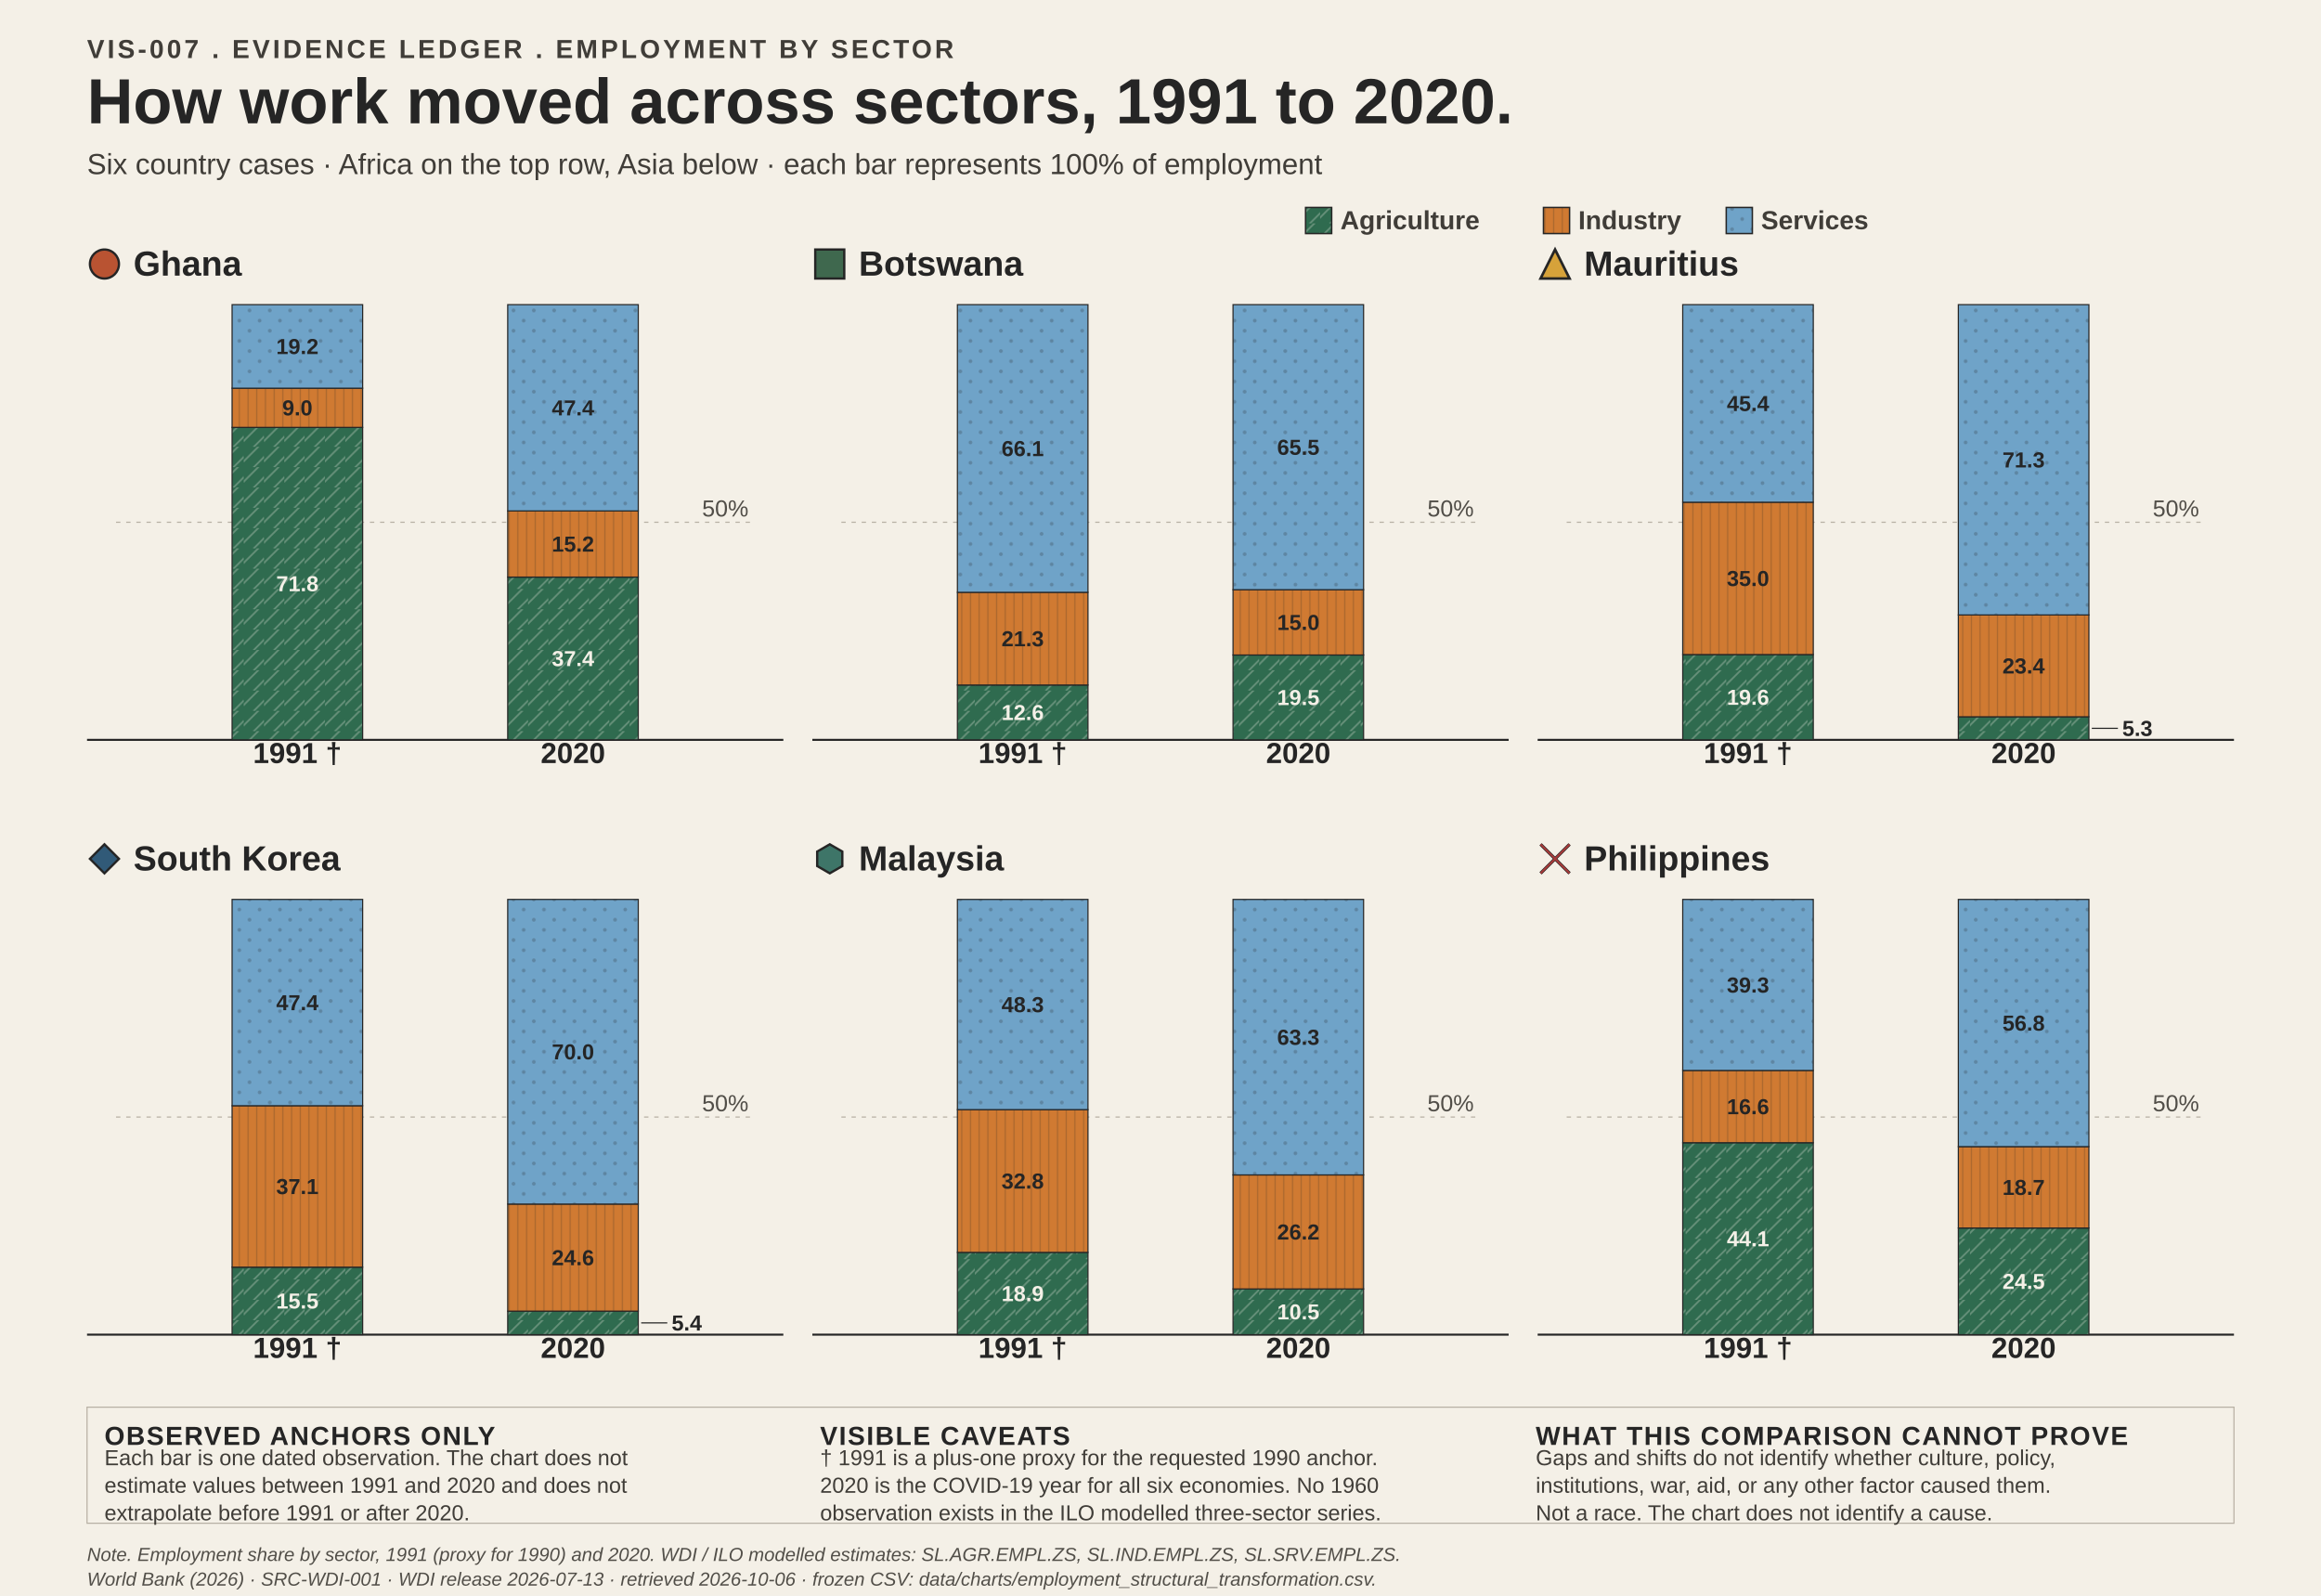
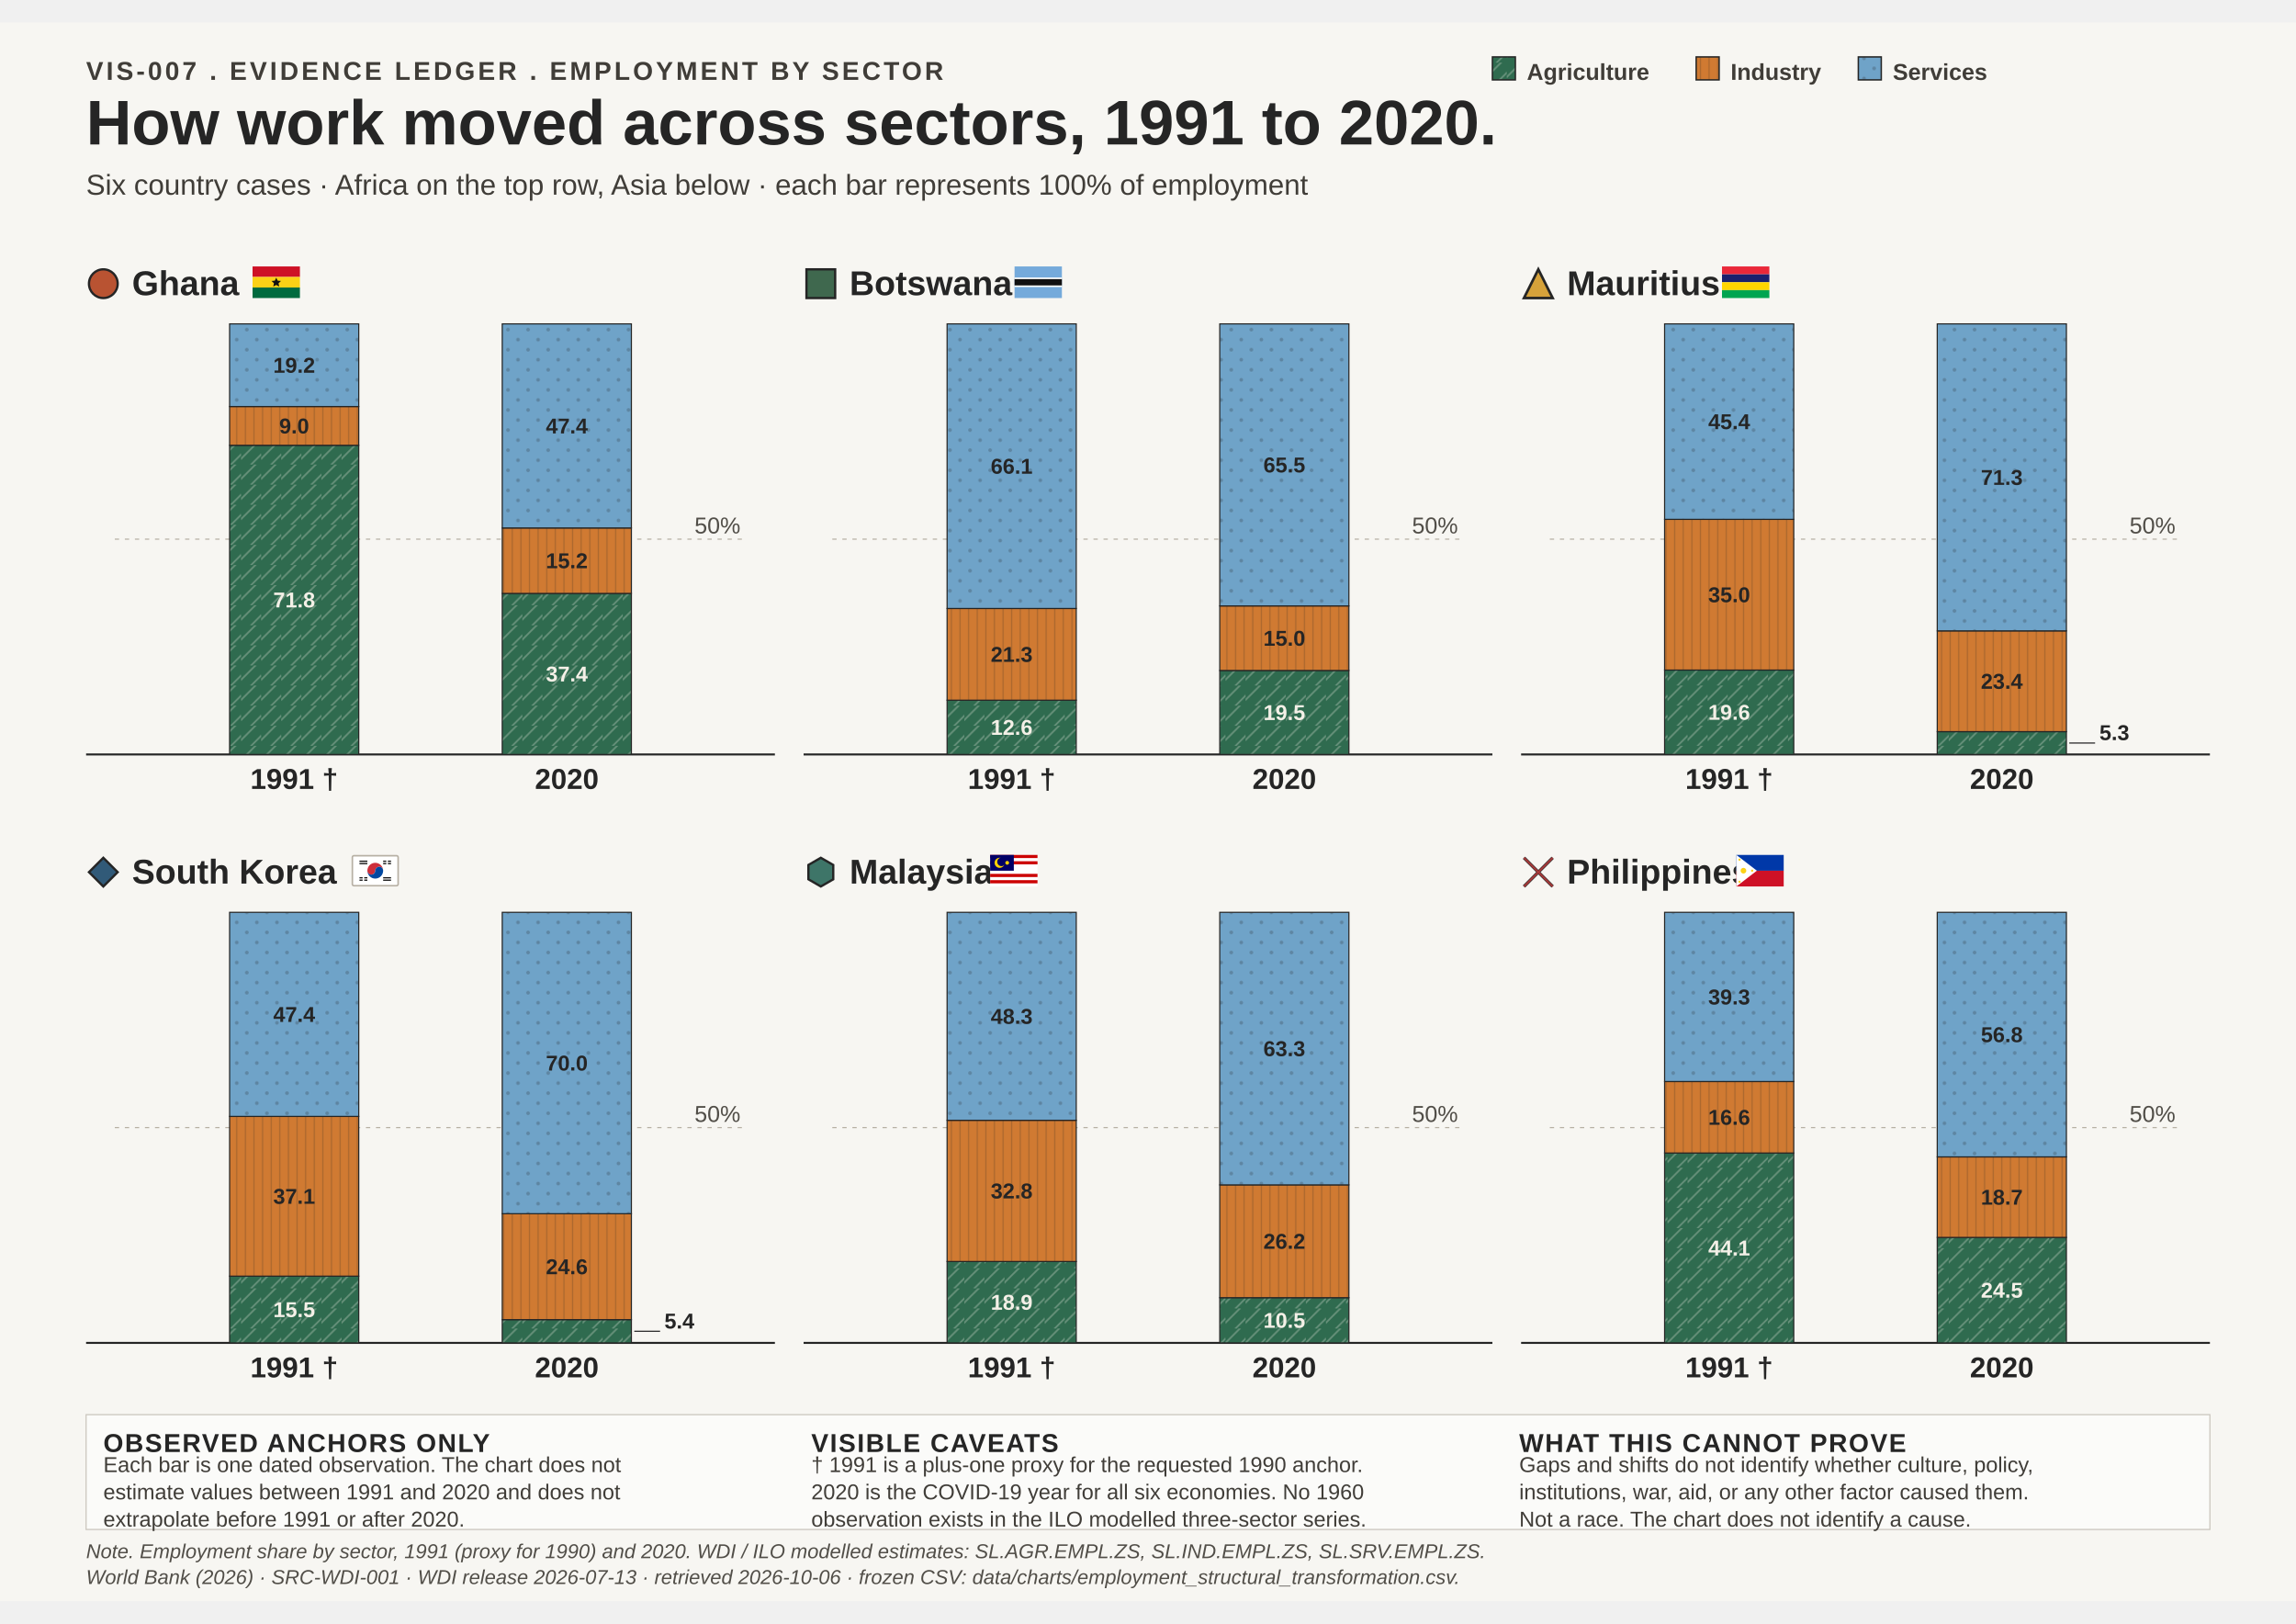
- <svg xmlns="http://www.w3.org/2000/svg" viewBox="0 0 1600 1100" width="1600" height="1100" role="img" aria-labelledby="chart-title chart-desc" font-family="Montserrat, &quot;Helvetica Neue&quot;, Arial, sans-serif">
+ <svg xmlns="http://www.w3.org/2000/svg" viewBox="0 0 1600 1100" width="297mm" height="210mm" role="img" aria-labelledby="chart-title chart-desc" font-family="Montserrat, &quot;Helvetica Neue&quot;, Arial, sans-serif">
  <defs>
    <pattern id="agriculture-pattern" width="14" height="14" patternUnits="userSpaceOnUse">
      <rect width="14" height="14" fill="#2F6B4F" />
      <path d="M-2,12 L12,-2 M5,16 L16,5" stroke="#F4F0E7" stroke-width="1.2" opacity="0.28" />
    </pattern>
    <pattern id="industry-pattern" width="12" height="12" patternUnits="userSpaceOnUse">
      <rect width="12" height="12" fill="#D07A32" />
      <path d="M3,0 V12 M9,0 V12" stroke="#252525" stroke-width="0.9" opacity="0.20" />
    </pattern>
    <pattern id="services-pattern" width="14" height="14" patternUnits="userSpaceOnUse">
      <rect width="14" height="14" fill="#6FA3C8" />
      <circle cx="4" cy="4" r="1.3" fill="#252525" opacity="0.23" />
      <circle cx="11" cy="11" r="1.3" fill="#252525" opacity="0.23" />
    </pattern>
    <style>rect[fill="#4A3D28"] { fill: url(#agriculture-pattern); } rect[fill="#9B8F6E"] { fill: url(#industry-pattern); } rect[fill="#DBD2BA"] { fill: url(#services-pattern); }</style>
+     <symbol id="flag-ghana" viewBox="0 0 30 20">
+       <rect width="30" height="6.67" fill="#CE1126" />
+       <rect y="6.67" width="30" height="6.66" fill="#FCD116" />
+       <rect y="13.33" width="30" height="6.67" fill="#006B3F" />
+       <path d="M15 7.1l.9 1.9 2.1.2-1.55 1.45.45 2.1-1.9-1.05-1.9 1.05.45-2.1L12 9.2l2.1-.2z" fill="#111" />
+     </symbol>
+     <symbol id="flag-botswana" viewBox="0 0 30 20">
+       <rect width="30" height="20" fill="#75AADB" />
+       <rect y="7" width="30" height="6" fill="#FFF" />
+       <rect y="8" width="30" height="4" fill="#111" />
+     </symbol>
+     <symbol id="flag-mauritius" viewBox="0 0 30 20">
+       <rect width="30" height="5" fill="#EA2839" />
+       <rect y="5" width="30" height="5" fill="#1A206D" />
+       <rect y="10" width="30" height="5" fill="#FFD500" />
+       <rect y="15" width="30" height="5" fill="#00A551" />
+     </symbol>
+     <symbol id="flag-korea" viewBox="0 0 30 20">
+       <rect x=".5" y=".5" width="29" height="19" rx="1" fill="#FFF" stroke="#B7B0A4" />
+       <path d="M10 10a5 5 0 0 1 10 0 2.5 2.5 0 0 0-5 0 2.5 2.5 0 0 1-5 0" fill="#CD2E3A" />
+       <path d="M20 10a5 5 0 0 1-10 0 2.5 2.5 0 0 0 5 0 2.5 2.5 0 0 1 5 0" fill="#0047A0" />
+       <path d="M5 4h5M5 5.5h5M20 14.5h5M20 16h5M20 4h2M23 4h2M20 5.5h2M23 5.5h2M5 14.5h2M8 14.5h2M5 16h2M8 16h2" stroke="#111" stroke-width=".8" />
+     </symbol>
+     <symbol id="flag-malaysia" viewBox="0 0 30 20">
+       <rect width="30" height="20" fill="#FFF" />
+       <path d="M0 0h30v2H0zm0 4h30v2H0zm0 8h30v2H0zm0 4h30v2H0" fill="#CC0001" />
+       <rect width="15" height="10" fill="#010066" />
+       <circle cx="6" cy="5" r="3.2" fill="#FFD100" />
+       <circle cx="7.2" cy="4.4" r="2.7" fill="#010066" />
+       <circle cx="10.8" cy="5" r="1.2" fill="#FFD100" />
+     </symbol>
+     <symbol id="flag-philippines" viewBox="0 0 30 20">
+       <rect width="30" height="10" fill="#0038A8" />
+       <rect y="10" width="30" height="10" fill="#CE1126" />
+       <path d="M0 0l13 10L0 20z" fill="#FFF" />
+       <circle cx="4.5" cy="10" r="1.8" fill="#FCD116" />
+       <circle cx="2" cy="3" r=".7" fill="#FCD116" />
+       <circle cx="2" cy="17" r=".7" fill="#FCD116" />
+       <circle cx="10" cy="10" r=".7" fill="#FCD116" />
+     </symbol>
  </defs>
-   <rect x="0" y="0" width="1600" height="1100" fill="#F4F0E7" />
+   <rect x="0" y="0" width="1600" height="1100" fill="#F7F6F2" />
  <text x="60" y="40" fill="#403D38" font-size="18" letter-spacing="2" font-weight="600">VIS-007 . EVIDENCE LEDGER . EMPLOYMENT BY SECTOR</text>
  <text x="60" y="85" fill="#252525" font-size="44" font-weight="700">How work moved across sectors, 1991 to 2020.</text>
  <text x="60" y="120" fill="#403D38" font-size="20" font-weight="500">Six country cases · Africa on the top row, Asia below · each bar represents 100% of employment</text>
-   <rect x="900" y="143" width="18" height="18" fill="#4A3D28" stroke="#252525" stroke-width="1" />
-   <text x="924" y="158" fill="#403D38" font-size="18" font-weight="600">Agriculture</text>
-   <rect x="1064" y="143" width="18" height="18" fill="#9B8F6E" stroke="#252525" stroke-width="1" />
-   <text x="1088" y="158" fill="#403D38" font-size="18" font-weight="600">Industry</text>
-   <rect x="1190" y="143" width="18" height="18" fill="#DBD2BA" stroke="#252525" stroke-width="1" />
-   <text x="1214" y="158" fill="#403D38" font-size="18" font-weight="600">Services</text>
+   <rect x="1040" y="24" width="16" height="16" fill="#4A3D28" stroke="#252525" stroke-width="1" />
+   <text x="1064" y="40" fill="#403D38" font-size="16" font-weight="600">Agriculture</text>
+   <rect x="1182" y="24" width="16" height="16" fill="#9B8F6E" stroke="#252525" stroke-width="1" />
+   <text x="1206" y="40" fill="#403D38" font-size="16" font-weight="600">Industry</text>
+   <rect x="1295" y="24" width="16" height="16" fill="#DBD2BA" stroke="#252525" stroke-width="1" />
+   <text x="1319" y="40" fill="#403D38" font-size="16" font-weight="600">Services</text>
  <g aria-label="Ghana: 1991, agriculture 71.8 percent, industry 9.0 percent, services 19.2 percent. 2020, agriculture 37.4 percent, industry 15.2 percent, services 47.4 percent.">
    <circle cx="72.0" cy="182" r="10.0" fill="#B95332" stroke="#252525" stroke-width="1.6" />
    <text x="92.0" y="190.0" fill="#252525" font-size="24" font-weight="700">Ghana</text>
+     <use href="#flag-ghana" x="176" y="170" width="33" height="22" aria-hidden="true" />
    <line x1="60" y1="510" x2="540" y2="510" stroke="#252525" stroke-width="1.4" />
    <line x1="80" y1="360.0" x2="520" y2="360.0" stroke="#B7B0A4" stroke-width="0.8" stroke-dasharray="3 4" />
    <text x="516" y="356.0" fill="#514E48" font-size="16" text-anchor="end">50%</text>
    <rect x="160.00" y="294.600" width="90" height="215.400" fill="#4A3D28" stroke="#252525" stroke-width="0.8" />
    <text x="205.00" y="407.55" fill="#F4F0E7" font-size="15" font-weight="700" text-anchor="middle" font-variant-numeric="tabular-nums">71.8</text>
    <rect x="160.00" y="267.600" width="90" height="27.000" fill="#9B8F6E" stroke="#252525" stroke-width="0.8" />
    <text x="205.00" y="286.35" fill="#252525" font-size="15" font-weight="700" text-anchor="middle" font-variant-numeric="tabular-nums">9.0</text>
    <rect x="160.00" y="210.000" width="90" height="57.600" fill="#DBD2BA" stroke="#252525" stroke-width="0.8" />
    <text x="205.00" y="244.05" fill="#252525" font-size="15" font-weight="700" text-anchor="middle" font-variant-numeric="tabular-nums">19.2</text>
-     <text x="205.00" y="526.00" fill="#252525" font-size="20" font-weight="700" text-anchor="middle" font-variant-numeric="tabular-nums">1991 †</text>
+     <text x="205.00" y="534.00" fill="#252525" font-size="20" font-weight="700" text-anchor="middle" font-variant-numeric="tabular-nums">1991 †</text>
    <rect x="350.00" y="397.800" width="90" height="112.200" fill="#4A3D28" stroke="#252525" stroke-width="0.8" />
    <text x="395.00" y="459.15" fill="#F4F0E7" font-size="15" font-weight="700" text-anchor="middle" font-variant-numeric="tabular-nums">37.4</text>
    <rect x="350.00" y="352.200" width="90" height="45.600" fill="#9B8F6E" stroke="#252525" stroke-width="0.8" />
    <text x="395.00" y="380.25" fill="#252525" font-size="15" font-weight="700" text-anchor="middle" font-variant-numeric="tabular-nums">15.2</text>
    <rect x="350.00" y="210.000" width="90" height="142.200" fill="#DBD2BA" stroke="#252525" stroke-width="0.8" />
    <text x="395.00" y="286.35" fill="#252525" font-size="15" font-weight="700" text-anchor="middle" font-variant-numeric="tabular-nums">47.4</text>
-     <text x="395.00" y="526.00" fill="#252525" font-size="20" font-weight="700" text-anchor="middle" font-variant-numeric="tabular-nums">2020</text>
+     <text x="395.00" y="534.00" fill="#252525" font-size="20" font-weight="700" text-anchor="middle" font-variant-numeric="tabular-nums">2020</text>
  </g>
  <g aria-label="Botswana: 1991, agriculture 12.6 percent, industry 21.3 percent, services 66.1 percent. 2020, agriculture 19.5 percent, industry 15.0 percent, services 65.5 percent.">
    <rect x="562.0" y="172.0" width="20" height="20" fill="#3F684E" stroke="#252525" stroke-width="1.6" />
    <text x="592.0" y="190.0" fill="#252525" font-size="24" font-weight="700">Botswana</text>
+     <use href="#flag-botswana" x="707" y="170" width="33" height="22" aria-hidden="true" />
    <line x1="560" y1="510" x2="1040" y2="510" stroke="#252525" stroke-width="1.4" />
    <line x1="580" y1="360.0" x2="1020" y2="360.0" stroke="#B7B0A4" stroke-width="0.8" stroke-dasharray="3 4" />
    <text x="1016" y="356.0" fill="#514E48" font-size="16" text-anchor="end">50%</text>
    <rect x="660.00" y="472.200" width="90" height="37.800" fill="#4A3D28" stroke="#252525" stroke-width="0.8" />
    <text x="705.00" y="496.35" fill="#F4F0E7" font-size="15" font-weight="700" text-anchor="middle" font-variant-numeric="tabular-nums">12.6</text>
    <rect x="660.00" y="408.300" width="90" height="63.900" fill="#9B8F6E" stroke="#252525" stroke-width="0.8" />
    <text x="705.00" y="445.50" fill="#252525" font-size="15" font-weight="700" text-anchor="middle" font-variant-numeric="tabular-nums">21.3</text>
    <rect x="660.00" y="210.000" width="90" height="198.300" fill="#DBD2BA" stroke="#252525" stroke-width="0.8" />
    <text x="705.00" y="314.40" fill="#252525" font-size="15" font-weight="700" text-anchor="middle" font-variant-numeric="tabular-nums">66.1</text>
-     <text x="705.00" y="526.00" fill="#252525" font-size="20" font-weight="700" text-anchor="middle" font-variant-numeric="tabular-nums">1991 †</text>
+     <text x="705.00" y="534.00" fill="#252525" font-size="20" font-weight="700" text-anchor="middle" font-variant-numeric="tabular-nums">1991 †</text>
    <rect x="850.00" y="451.500" width="90" height="58.500" fill="#4A3D28" stroke="#252525" stroke-width="0.8" />
    <text x="895.00" y="486.00" fill="#F4F0E7" font-size="15" font-weight="700" text-anchor="middle" font-variant-numeric="tabular-nums">19.5</text>
    <rect x="850.00" y="406.500" width="90" height="45.000" fill="#9B8F6E" stroke="#252525" stroke-width="0.8" />
    <text x="895.00" y="434.25" fill="#252525" font-size="15" font-weight="700" text-anchor="middle" font-variant-numeric="tabular-nums">15.0</text>
    <rect x="850.00" y="210.000" width="90" height="196.500" fill="#DBD2BA" stroke="#252525" stroke-width="0.8" />
    <text x="895.00" y="313.50" fill="#252525" font-size="15" font-weight="700" text-anchor="middle" font-variant-numeric="tabular-nums">65.5</text>
-     <text x="895.00" y="526.00" fill="#252525" font-size="20" font-weight="700" text-anchor="middle" font-variant-numeric="tabular-nums">2020</text>
+     <text x="895.00" y="534.00" fill="#252525" font-size="20" font-weight="700" text-anchor="middle" font-variant-numeric="tabular-nums">2020</text>
  </g>
  <g aria-label="Mauritius: 1991, agriculture 19.6 percent, industry 35.0 percent, services 45.4 percent. 2020, agriculture 5.3 percent, industry 23.4 percent, services 71.3 percent.">
    <polygon points="1072.0,172.0 1082.0,192.0 1062.0,192.0" fill="#D6A23A" stroke="#252525" stroke-width="1.8" />
    <text x="1092.0" y="190.0" fill="#252525" font-size="24" font-weight="700">Mauritius</text>
+     <use href="#flag-mauritius" x="1200" y="170" width="33" height="22" aria-hidden="true" />
    <line x1="1060" y1="510" x2="1540" y2="510" stroke="#252525" stroke-width="1.4" />
    <line x1="1080" y1="360.0" x2="1520" y2="360.0" stroke="#B7B0A4" stroke-width="0.8" stroke-dasharray="3 4" />
    <text x="1516" y="356.0" fill="#514E48" font-size="16" text-anchor="end">50%</text>
    <rect x="1160.00" y="451.200" width="90" height="58.800" fill="#4A3D28" stroke="#252525" stroke-width="0.8" />
    <text x="1205.00" y="485.85" fill="#F4F0E7" font-size="15" font-weight="700" text-anchor="middle" font-variant-numeric="tabular-nums">19.6</text>
    <rect x="1160.00" y="346.200" width="90" height="105.000" fill="#9B8F6E" stroke="#252525" stroke-width="0.8" />
    <text x="1205.00" y="403.95" fill="#252525" font-size="15" font-weight="700" text-anchor="middle" font-variant-numeric="tabular-nums">35.0</text>
    <rect x="1160.00" y="210.000" width="90" height="136.200" fill="#DBD2BA" stroke="#252525" stroke-width="0.8" />
    <text x="1205.00" y="283.35" fill="#252525" font-size="15" font-weight="700" text-anchor="middle" font-variant-numeric="tabular-nums">45.4</text>
-     <text x="1205.00" y="526.00" fill="#252525" font-size="20" font-weight="700" text-anchor="middle" font-variant-numeric="tabular-nums">1991 †</text>
+     <text x="1205.00" y="534.00" fill="#252525" font-size="20" font-weight="700" text-anchor="middle" font-variant-numeric="tabular-nums">1991 †</text>
    <rect x="1350.00" y="494.100" width="90" height="15.900" fill="#4A3D28" stroke="#252525" stroke-width="0.8" />
    <line x1="1442.0" y1="502.05" x2="1460.0" y2="502.05" stroke="#252525" stroke-width="0.8" />
-     <text x="1463.0" y="507.30" fill="#252525" font-size="15" font-weight="700" font-variant-numeric="tabular-nums" text-anchor="start">5.3</text>
+     <text x="1463.0" y="500.00" fill="#252525" font-size="15" font-weight="700" font-variant-numeric="tabular-nums" text-anchor="start">5.3</text>
    <rect x="1350.00" y="423.900" width="90" height="70.200" fill="#9B8F6E" stroke="#252525" stroke-width="0.8" />
    <text x="1395.00" y="464.25" fill="#252525" font-size="15" font-weight="700" text-anchor="middle" font-variant-numeric="tabular-nums">23.4</text>
    <rect x="1350.00" y="210.000" width="90" height="213.900" fill="#DBD2BA" stroke="#252525" stroke-width="0.8" />
    <text x="1395.00" y="322.20" fill="#252525" font-size="15" font-weight="700" text-anchor="middle" font-variant-numeric="tabular-nums">71.3</text>
-     <text x="1395.00" y="526.00" fill="#252525" font-size="20" font-weight="700" text-anchor="middle" font-variant-numeric="tabular-nums">2020</text>
+     <text x="1395.00" y="534.00" fill="#252525" font-size="20" font-weight="700" text-anchor="middle" font-variant-numeric="tabular-nums">2020</text>
  </g>
  <g aria-label="South Korea: 1991, agriculture 15.5 percent, industry 37.1 percent, services 47.4 percent. 2020, agriculture 5.4 percent, industry 24.6 percent, services 70.0 percent.">
    <polygon points="72.0,582.0 82.0,592 72.0,602.0 62.0,592" fill="#315A78" stroke="#252525" stroke-width="1.6" />
    <text x="92.0" y="600.0" fill="#252525" font-size="24" font-weight="700">South Korea</text>
+     <use href="#flag-korea" x="245" y="580" width="33" height="22" aria-hidden="true" />
    <line x1="60" y1="920" x2="540" y2="920" stroke="#252525" stroke-width="1.4" />
    <line x1="80" y1="770.0" x2="520" y2="770.0" stroke="#B7B0A4" stroke-width="0.8" stroke-dasharray="3 4" />
    <text x="516" y="766.0" fill="#514E48" font-size="16" text-anchor="end">50%</text>
    <rect x="160.00" y="873.500" width="90" height="46.500" fill="#4A3D28" stroke="#252525" stroke-width="0.8" />
    <text x="205.00" y="902.00" fill="#F4F0E7" font-size="15" font-weight="700" text-anchor="middle" font-variant-numeric="tabular-nums">15.5</text>
    <rect x="160.00" y="762.200" width="90" height="111.300" fill="#9B8F6E" stroke="#252525" stroke-width="0.8" />
    <text x="205.00" y="823.10" fill="#252525" font-size="15" font-weight="700" text-anchor="middle" font-variant-numeric="tabular-nums">37.1</text>
    <rect x="160.00" y="620.000" width="90" height="142.200" fill="#DBD2BA" stroke="#252525" stroke-width="0.8" />
    <text x="205.00" y="696.35" fill="#252525" font-size="15" font-weight="700" text-anchor="middle" font-variant-numeric="tabular-nums">47.4</text>
-     <text x="205.00" y="936.00" fill="#252525" font-size="20" font-weight="700" text-anchor="middle" font-variant-numeric="tabular-nums">1991 †</text>
+     <text x="205.00" y="944.00" fill="#252525" font-size="20" font-weight="700" text-anchor="middle" font-variant-numeric="tabular-nums">1991 †</text>
    <rect x="350.00" y="903.800" width="90" height="16.200" fill="#4A3D28" stroke="#252525" stroke-width="0.8" />
    <line x1="442.0" y1="911.90" x2="460.0" y2="911.90" stroke="#252525" stroke-width="0.8" />
-     <text x="463.0" y="917.15" fill="#252525" font-size="15" font-weight="700" font-variant-numeric="tabular-nums" text-anchor="start">5.4</text>
+     <text x="463.0" y="910.00" fill="#252525" font-size="15" font-weight="700" font-variant-numeric="tabular-nums" text-anchor="start">5.4</text>
    <rect x="350.00" y="830.000" width="90" height="73.800" fill="#9B8F6E" stroke="#252525" stroke-width="0.8" />
    <text x="395.00" y="872.15" fill="#252525" font-size="15" font-weight="700" text-anchor="middle" font-variant-numeric="tabular-nums">24.6</text>
    <rect x="350.00" y="620.000" width="90" height="210.000" fill="#DBD2BA" stroke="#252525" stroke-width="0.8" />
    <text x="395.00" y="730.25" fill="#252525" font-size="15" font-weight="700" text-anchor="middle" font-variant-numeric="tabular-nums">70.0</text>
-     <text x="395.00" y="936.00" fill="#252525" font-size="20" font-weight="700" text-anchor="middle" font-variant-numeric="tabular-nums">2020</text>
+     <text x="395.00" y="944.00" fill="#252525" font-size="20" font-weight="700" text-anchor="middle" font-variant-numeric="tabular-nums">2020</text>
  </g>
  <g aria-label="Malaysia: 1991, agriculture 18.9 percent, industry 32.8 percent, services 48.3 percent. 2020, agriculture 10.5 percent, industry 26.2 percent, services 63.3 percent.">
    <polygon points="580.66,597.00 572.00,602.00 563.34,597.00 563.34,587.00 572.00,582.00 580.66,587.00" fill="#3E7568" stroke="#252525" stroke-width="1.6" />
    <text x="592.0" y="600.0" fill="#252525" font-size="24" font-weight="700">Malaysia</text>
+     <use href="#flag-malaysia" x="690" y="580" width="33" height="22" aria-hidden="true" />
    <line x1="560" y1="920" x2="1040" y2="920" stroke="#252525" stroke-width="1.4" />
    <line x1="580" y1="770.0" x2="1020" y2="770.0" stroke="#B7B0A4" stroke-width="0.8" stroke-dasharray="3 4" />
    <text x="1016" y="766.0" fill="#514E48" font-size="16" text-anchor="end">50%</text>
    <rect x="660.00" y="863.300" width="90" height="56.700" fill="#4A3D28" stroke="#252525" stroke-width="0.8" />
    <text x="705.00" y="896.90" fill="#F4F0E7" font-size="15" font-weight="700" text-anchor="middle" font-variant-numeric="tabular-nums">18.9</text>
    <rect x="660.00" y="764.900" width="90" height="98.400" fill="#9B8F6E" stroke="#252525" stroke-width="0.8" />
    <text x="705.00" y="819.35" fill="#252525" font-size="15" font-weight="700" text-anchor="middle" font-variant-numeric="tabular-nums">32.8</text>
    <rect x="660.00" y="620.000" width="90" height="144.900" fill="#DBD2BA" stroke="#252525" stroke-width="0.8" />
    <text x="705.00" y="697.70" fill="#252525" font-size="15" font-weight="700" text-anchor="middle" font-variant-numeric="tabular-nums">48.3</text>
-     <text x="705.00" y="936.00" fill="#252525" font-size="20" font-weight="700" text-anchor="middle" font-variant-numeric="tabular-nums">1991 †</text>
+     <text x="705.00" y="944.00" fill="#252525" font-size="20" font-weight="700" text-anchor="middle" font-variant-numeric="tabular-nums">1991 †</text>
    <rect x="850.00" y="888.500" width="90" height="31.500" fill="#4A3D28" stroke="#252525" stroke-width="0.8" />
    <text x="895.00" y="909.50" fill="#F4F0E7" font-size="15" font-weight="700" text-anchor="middle" font-variant-numeric="tabular-nums">10.5</text>
    <rect x="850.00" y="809.900" width="90" height="78.600" fill="#9B8F6E" stroke="#252525" stroke-width="0.8" />
    <text x="895.00" y="854.45" fill="#252525" font-size="15" font-weight="700" text-anchor="middle" font-variant-numeric="tabular-nums">26.2</text>
    <rect x="850.00" y="620.000" width="90" height="189.900" fill="#DBD2BA" stroke="#252525" stroke-width="0.8" />
    <text x="895.00" y="720.20" fill="#252525" font-size="15" font-weight="700" text-anchor="middle" font-variant-numeric="tabular-nums">63.3</text>
-     <text x="895.00" y="936.00" fill="#252525" font-size="20" font-weight="700" text-anchor="middle" font-variant-numeric="tabular-nums">2020</text>
+     <text x="895.00" y="944.00" fill="#252525" font-size="20" font-weight="700" text-anchor="middle" font-variant-numeric="tabular-nums">2020</text>
  </g>
  <g aria-label="Philippines: 1991, agriculture 44.1 percent, industry 16.6 percent, services 39.3 percent. 2020, agriculture 24.5 percent, industry 18.7 percent, services 56.8 percent.">
    <g stroke="#252525" stroke-width="2.2" fill="none">
      <line x1="1062.0" y1="582.0" x2="1082.0" y2="602.0" />
      <line x1="1062.0" y1="602.0" x2="1082.0" y2="582.0" />
    </g>
    <g stroke="#A63A3A" stroke-width="1.4" fill="none">
      <line x1="1062.0" y1="582.0" x2="1082.0" y2="602.0" />
      <line x1="1062.0" y1="602.0" x2="1082.0" y2="582.0" />
    </g>
    <text x="1092.0" y="600.0" fill="#252525" font-size="24" font-weight="700">Philippines</text>
+     <use href="#flag-philippines" x="1210" y="580" width="33" height="22" aria-hidden="true" />
    <line x1="1060" y1="920" x2="1540" y2="920" stroke="#252525" stroke-width="1.4" />
    <line x1="1080" y1="770.0" x2="1520" y2="770.0" stroke="#B7B0A4" stroke-width="0.8" stroke-dasharray="3 4" />
    <text x="1516" y="766.0" fill="#514E48" font-size="16" text-anchor="end">50%</text>
    <rect x="1160.00" y="787.700" width="90" height="132.300" fill="#4A3D28" stroke="#252525" stroke-width="0.8" />
    <text x="1205.00" y="859.10" fill="#F4F0E7" font-size="15" font-weight="700" text-anchor="middle" font-variant-numeric="tabular-nums">44.1</text>
    <rect x="1160.00" y="737.900" width="90" height="49.800" fill="#9B8F6E" stroke="#252525" stroke-width="0.8" />
    <text x="1205.00" y="768.05" fill="#252525" font-size="15" font-weight="700" text-anchor="middle" font-variant-numeric="tabular-nums">16.6</text>
    <rect x="1160.00" y="620.000" width="90" height="117.900" fill="#DBD2BA" stroke="#252525" stroke-width="0.8" />
    <text x="1205.00" y="684.20" fill="#252525" font-size="15" font-weight="700" text-anchor="middle" font-variant-numeric="tabular-nums">39.3</text>
-     <text x="1205.00" y="936.00" fill="#252525" font-size="20" font-weight="700" text-anchor="middle" font-variant-numeric="tabular-nums">1991 †</text>
+     <text x="1205.00" y="944.00" fill="#252525" font-size="20" font-weight="700" text-anchor="middle" font-variant-numeric="tabular-nums">1991 †</text>
    <rect x="1350.00" y="846.500" width="90" height="73.500" fill="#4A3D28" stroke="#252525" stroke-width="0.8" />
    <text x="1395.00" y="888.50" fill="#F4F0E7" font-size="15" font-weight="700" text-anchor="middle" font-variant-numeric="tabular-nums">24.5</text>
    <rect x="1350.00" y="790.400" width="90" height="56.100" fill="#9B8F6E" stroke="#252525" stroke-width="0.8" />
    <text x="1395.00" y="823.70" fill="#252525" font-size="15" font-weight="700" text-anchor="middle" font-variant-numeric="tabular-nums">18.7</text>
    <rect x="1350.00" y="620.000" width="90" height="170.400" fill="#DBD2BA" stroke="#252525" stroke-width="0.8" />
    <text x="1395.00" y="710.45" fill="#252525" font-size="15" font-weight="700" text-anchor="middle" font-variant-numeric="tabular-nums">56.8</text>
-     <text x="1395.00" y="936.00" fill="#252525" font-size="20" font-weight="700" text-anchor="middle" font-variant-numeric="tabular-nums">2020</text>
-   </g>
-   <rect x="60" y="970" width="1480" height="80" fill="#F4F0E7" stroke="#B7B0A4" stroke-width="0.8" />
+     <text x="1395.00" y="944.00" fill="#252525" font-size="20" font-weight="700" text-anchor="middle" font-variant-numeric="tabular-nums">2020</text>
+   </g>
+   <rect x="60" y="970" width="1480" height="80" fill="#FFFFFF" fill-opacity="0.55" stroke="#C9C5BC" stroke-width="0.8" />
  <text x="72.00" y="996.00" fill="#252525" font-size="18" font-weight="700" letter-spacing="1">OBSERVED ANCHORS ONLY</text>
  <text x="72.00" y="1010.00" fill="#403D38" font-size="15">Each bar is one dated observation. The chart does not</text>
  <text x="72.00" y="1029.00" fill="#403D38" font-size="15">estimate values between 1991 and 2020 and does not</text>
  <text x="72.00" y="1048.00" fill="#403D38" font-size="15">extrapolate before 1991 or after 2020.</text>
  <text x="565.33" y="996.00" fill="#252525" font-size="18" font-weight="700" letter-spacing="1">VISIBLE CAVEATS</text>
  <text x="565.33" y="1010.00" fill="#403D38" font-size="15">† 1991 is a plus-one proxy for the requested 1990 anchor.</text>
  <text x="565.33" y="1029.00" fill="#403D38" font-size="15">2020 is the COVID-19 year for all six economies. No 1960</text>
  <text x="565.33" y="1048.00" fill="#403D38" font-size="15">observation exists in the ILO modelled three-sector series.</text>
-   <text x="1058.67" y="996.00" fill="#252525" font-size="18" font-weight="700" letter-spacing="1">WHAT THIS COMPARISON CANNOT PROVE</text>
+   <text x="1058.67" y="996.00" fill="#252525" font-size="18" font-weight="700" letter-spacing="1">WHAT THIS CANNOT PROVE</text>
  <text x="1058.67" y="1010.00" fill="#403D38" font-size="15">Gaps and shifts do not identify whether culture, policy,</text>
  <text x="1058.67" y="1029.00" fill="#403D38" font-size="15">institutions, war, aid, or any other factor caused them.</text>
  <text x="1058.67" y="1048.00" fill="#403D38" font-size="15">Not a race. The chart does not identify a cause.</text>
-   <text x="60" y="1076.00" fill="#514E48" font-size="13" font-style="italic">Note. Employment share by sector, 1991 (proxy for 1990) and 2020. WDI / ILO modelled estimates: SL.AGR.EMPL.ZS, SL.IND.EMPL.ZS, SL.SRV.EMPL.ZS.</text>
-   <text x="60" y="1093.00" fill="#514E48" font-size="13" font-style="italic">World Bank (2026) · SRC-WDI-001 · WDI release 2026-07-13 · retrieved 2026-10-06 · frozen CSV: data/charts/employment_structural_transformation.csv.</text>
+   <text x="60" y="1070.00" fill="#514E48" font-size="14" font-style="italic">Note. Employment share by sector, 1991 (proxy for 1990) and 2020. WDI / ILO modelled estimates: SL.AGR.EMPL.ZS, SL.IND.EMPL.ZS, SL.SRV.EMPL.ZS.</text>
+   <text x="60" y="1088.00" fill="#514E48" font-size="14" font-style="italic">World Bank (2026) · SRC-WDI-001 · WDI release 2026-07-13 · retrieved 2026-10-06 · frozen CSV: data/charts/employment_structural_transformation.csv.</text>
</svg>
